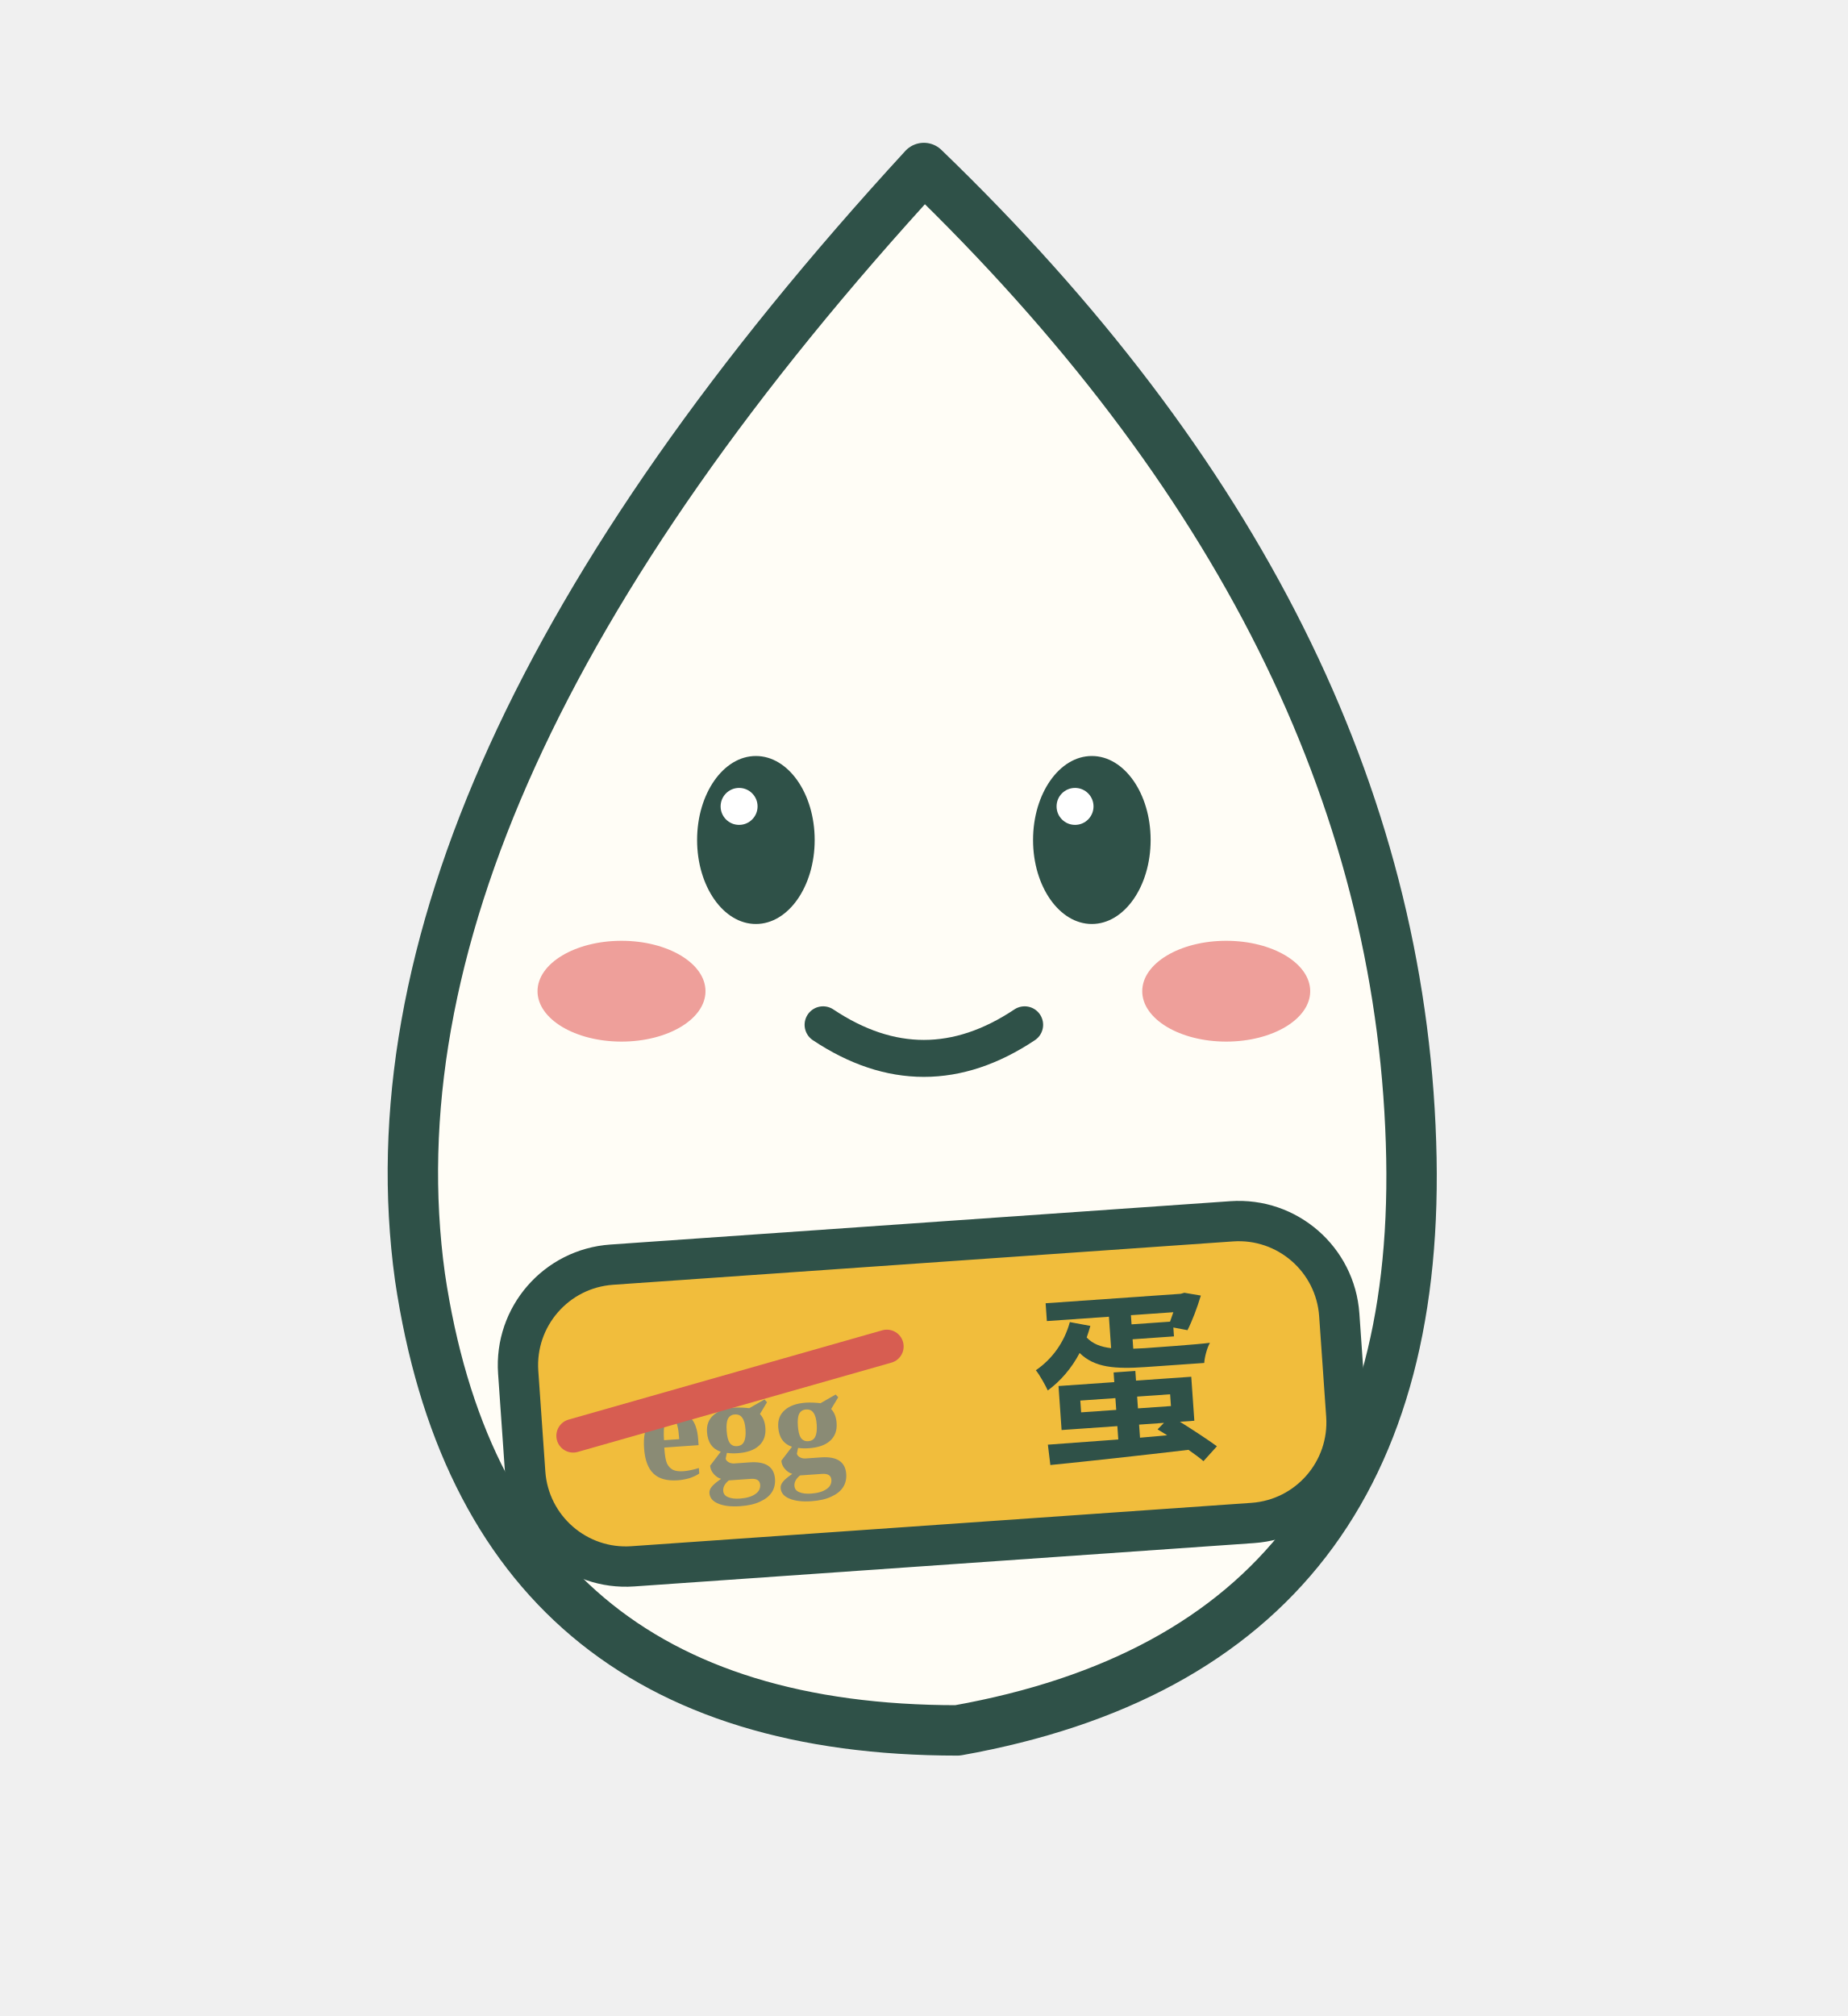
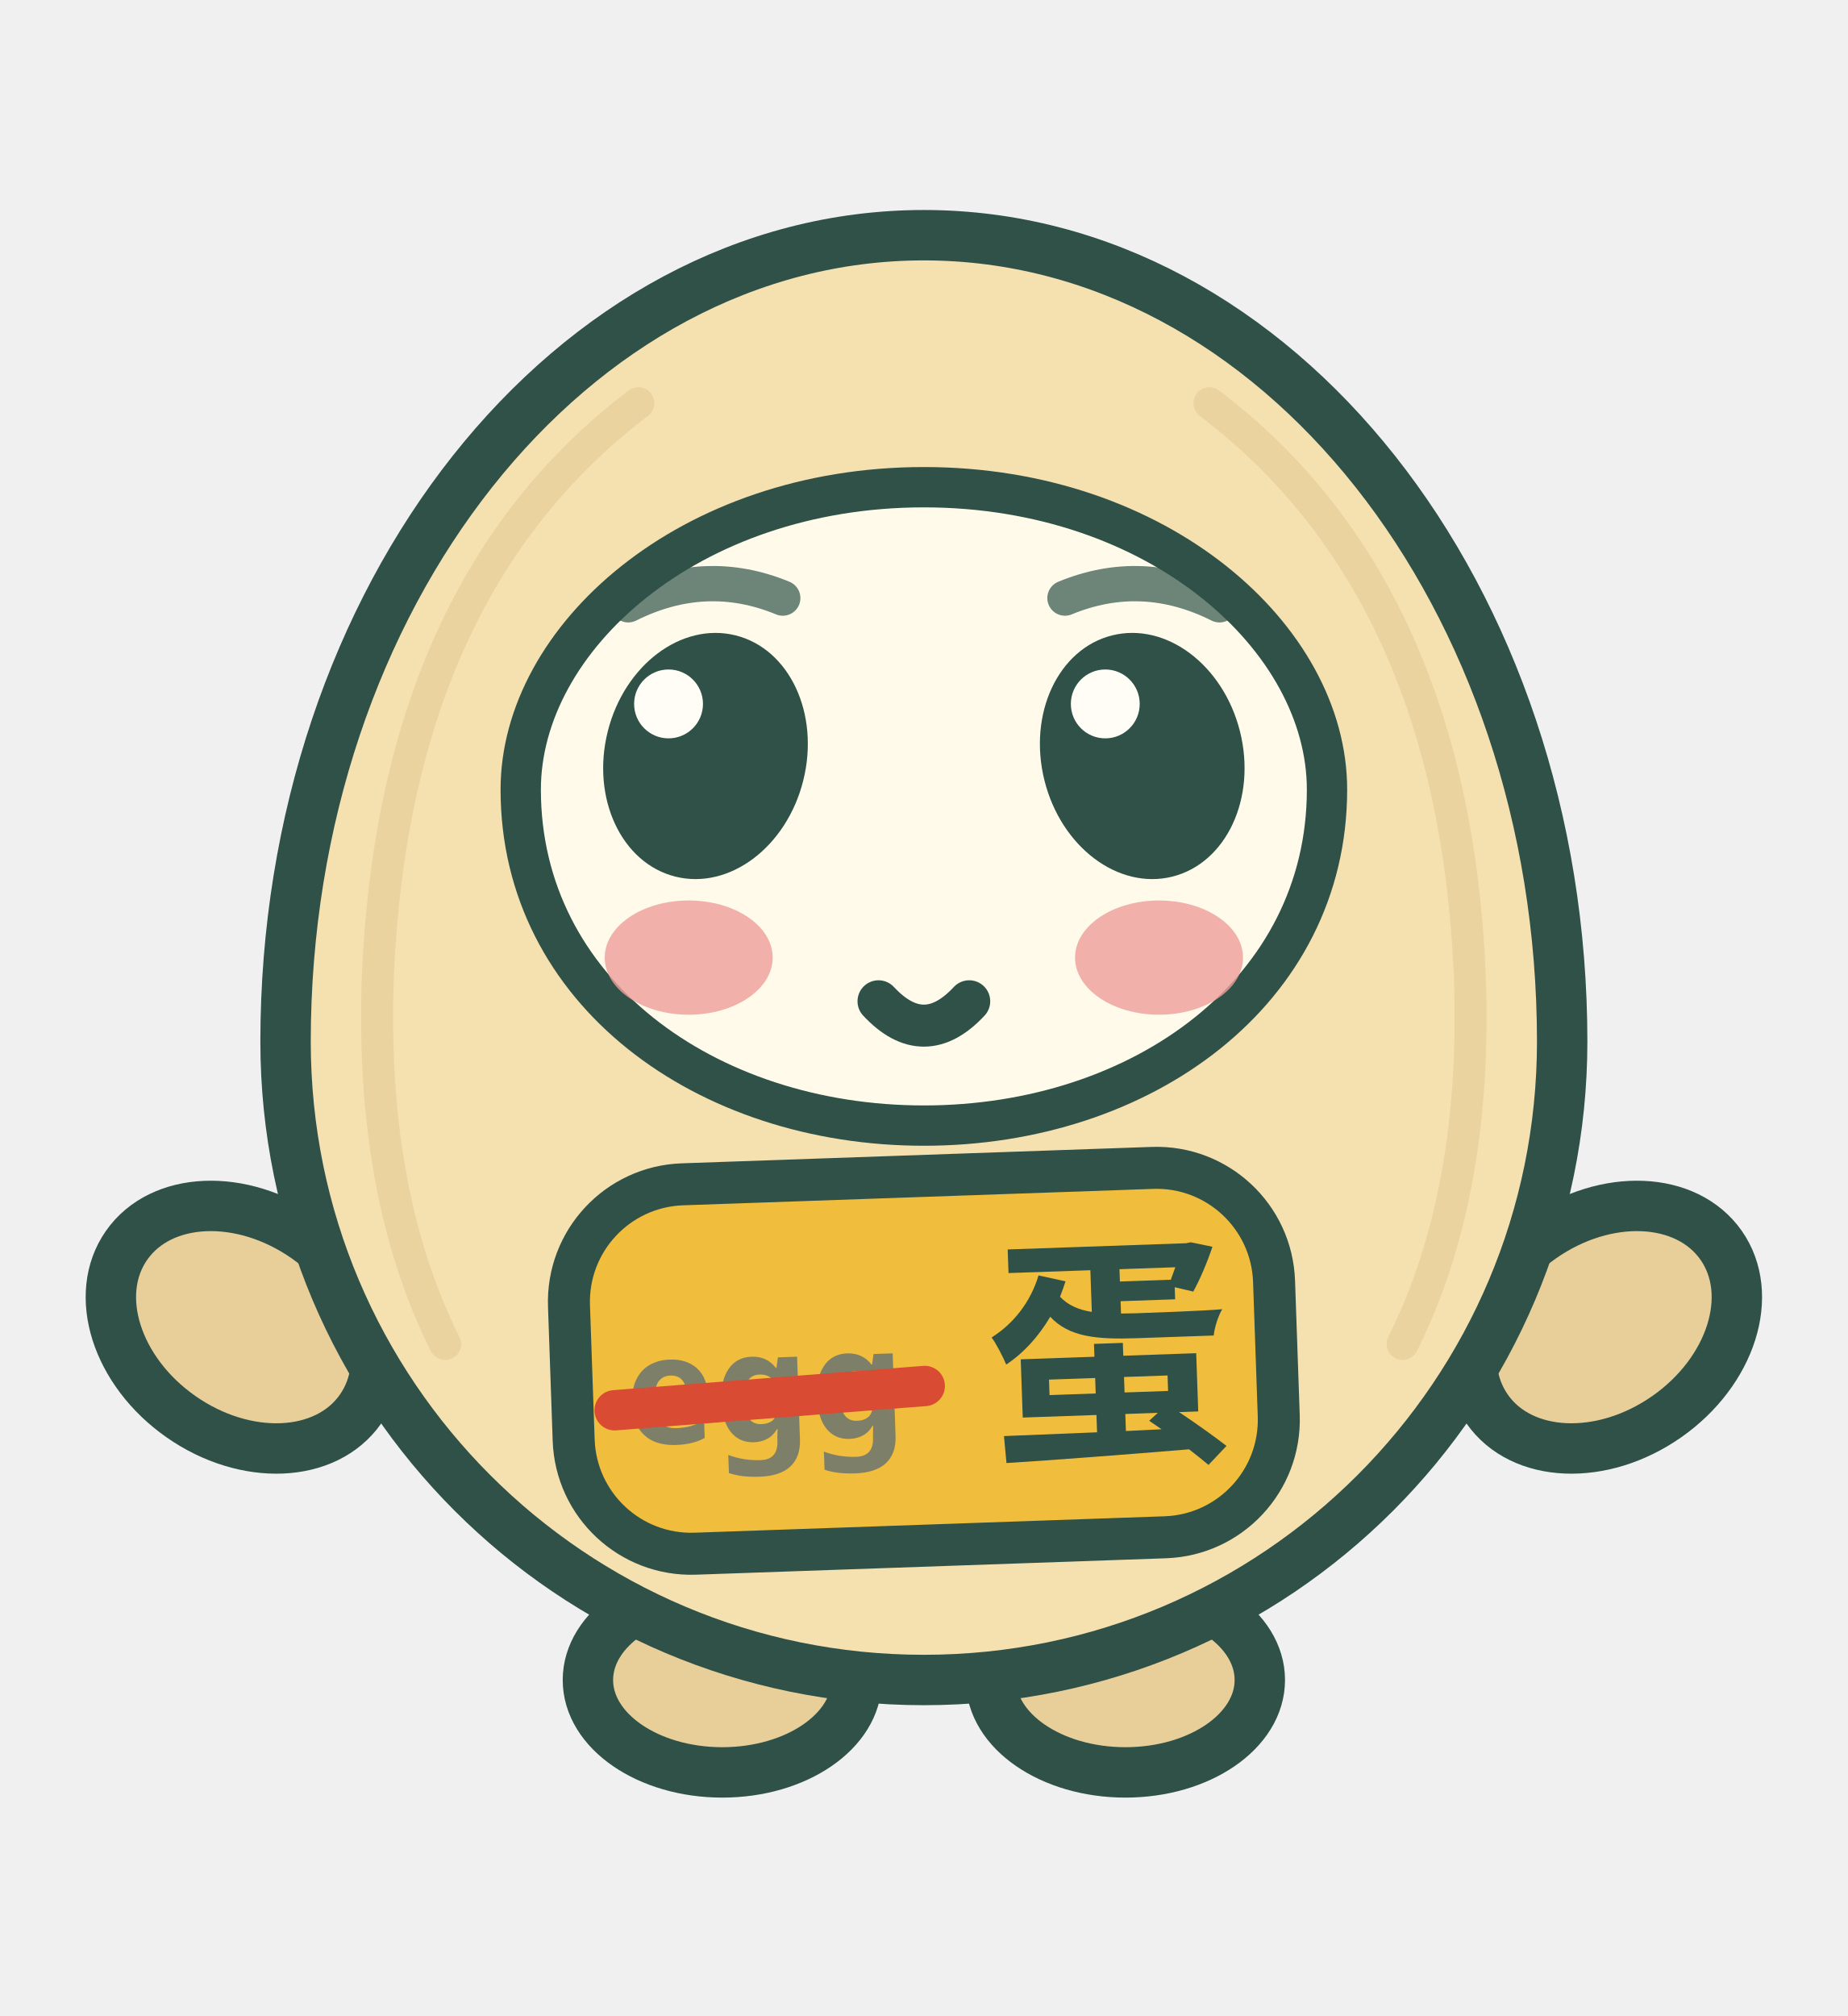
<svg xmlns="http://www.w3.org/2000/svg" viewBox="0 0 110 120" role="img" aria-label="art-egg">
  <defs>
    <symbol id="art-egg" viewBox="0 0 110 120">
      <g stroke="#2f5148" stroke-width="3" stroke-linecap="round" stroke-linejoin="round">
-         <path d="M55 10 Q83 37 84 68 Q85 98 57 103 Q29 103 25 76 Q21 47 55 10 Z" fill="#fffdf6" />
-         <ellipse cx="45" cy="50" rx="3.5" ry="5" fill="#2f5148" stroke="none" />
-         <ellipse cx="65" cy="50" rx="3.5" ry="5" fill="#2f5148" stroke="none" />
-         <circle cx="44" cy="48" r="1.1" fill="white" stroke="none" />
-         <circle cx="64" cy="48" r="1.1" fill="white" stroke="none" />
-         <ellipse cx="37" cy="59" rx="5" ry="3" fill="#ee9f9a" stroke="none" />
-         <ellipse cx="73" cy="59" rx="5" ry="3" fill="#ee9f9a" stroke="none" />
-         <path d="M49 61 Q55 65 61 61" fill="none" stroke-width="2.2" />
-         <g transform="rotate(-4 55 83)">
-           <rect x="31" y="74" width="49" height="18" rx="6" fill="#f1bd3c" stroke-width="2.4" />
-           <text x="44" y="87" text-anchor="middle" font-size="8.5" font-weight="700" fill="#8a8b75" stroke="none">egg</text>
-           <path d="M34 84 L53 80" stroke="#d75d51" stroke-width="2" />
-           <text x="67" y="87" text-anchor="middle" font-size="11" font-weight="700" fill="#2f5148" stroke="none">蛋</text>
+         <ellipse cx="14.5" cy="79" rx="8.5" ry="6.5" fill="#e8cf9a" transform="rotate(35 14.5 79)" />
+         <ellipse cx="95.5" cy="79" rx="8.5" ry="6.5" fill="#e8cf9a" transform="rotate(-35 95.5 79)" />
+         <ellipse cx="43" cy="100" rx="8" ry="5.5" fill="#e8cf9a" />
+         <ellipse cx="67" cy="100" rx="8" ry="5.5" fill="#e8cf9a" />
+         <path d="M55 14 A38 48 0 0 1 93 62 A38 38 0 0 1 55 100 A38 38 0 0 1 17 62 A38 48 0 0 1 55 14 Z" fill="#f5e0b0" />
+         <path d="M38 24 Q23.5 35 22.5 58 Q22 71 26.5 80 M72 24 Q86.5 35 87.5 58 Q88 71 83.5 80" fill="none" stroke="#d9bd85" stroke-width="1.9" opacity=".38" />
+         <path d="M55 29 C69 29 79 38 79 47 C79 59 68 67 55 67 C42 67 31 59 31 47 C31 38 41 29 55 29 Z" fill="#fffaea" stroke-width="2.4" />
+         <path d="M37.4 36 Q42 33.7 46.6 35.6 M72.6 36 Q68 33.7 63.4 35.6" fill="none" stroke-width="2.1" opacity=".7" />
+         <ellipse cx="42" cy="45" rx="6" ry="7.4" fill="#2f5148" stroke="none" transform="rotate(14 42 45)" />
+         <ellipse cx="68" cy="45" rx="6" ry="7.4" fill="#2f5148" stroke="none" transform="rotate(-14 68 45)" />
+         <circle cx="39.8" cy="41.9" r="2.05" fill="#fffdf6" stroke="none" />
+         <circle cx="65.8" cy="41.9" r="2.05" fill="#fffdf6" stroke="none" />
+         <ellipse cx="41" cy="57" rx="5" ry="3.4" fill="#ee9f9a" stroke="none" opacity=".8" />
+         <ellipse cx="69" cy="57" rx="5" ry="3.4" fill="#ee9f9a" stroke="none" opacity=".8" />
+         <path d="M52.3 59.6 Q55 62.5 57.7 59.6" fill="none" stroke-width="2.5" />
+         <g transform="rotate(-2 55 81)">
+           <rect x="34" y="70" width="42" height="22" rx="7" fill="#f1bd3c" stroke-width="2.5" />
+           <text x="45.5" y="85.4" text-anchor="middle" font-family="sans-serif" font-size="9" font-weight="700" fill="#7e7f68" stroke="none">egg</text>
+           <path d="M36.5 83.3 L55 82.5" stroke="#d94b32" stroke-width="2.4" />
+           <text x="66" y="86.3" text-anchor="middle" font-family="sans-serif" font-size="14.5" font-weight="700" fill="#2f5148" stroke="none">蛋</text>
        </g>
      </g>
    </symbol>
  </defs>
  <use href="#art-egg" width="110" height="120" />
</svg>
